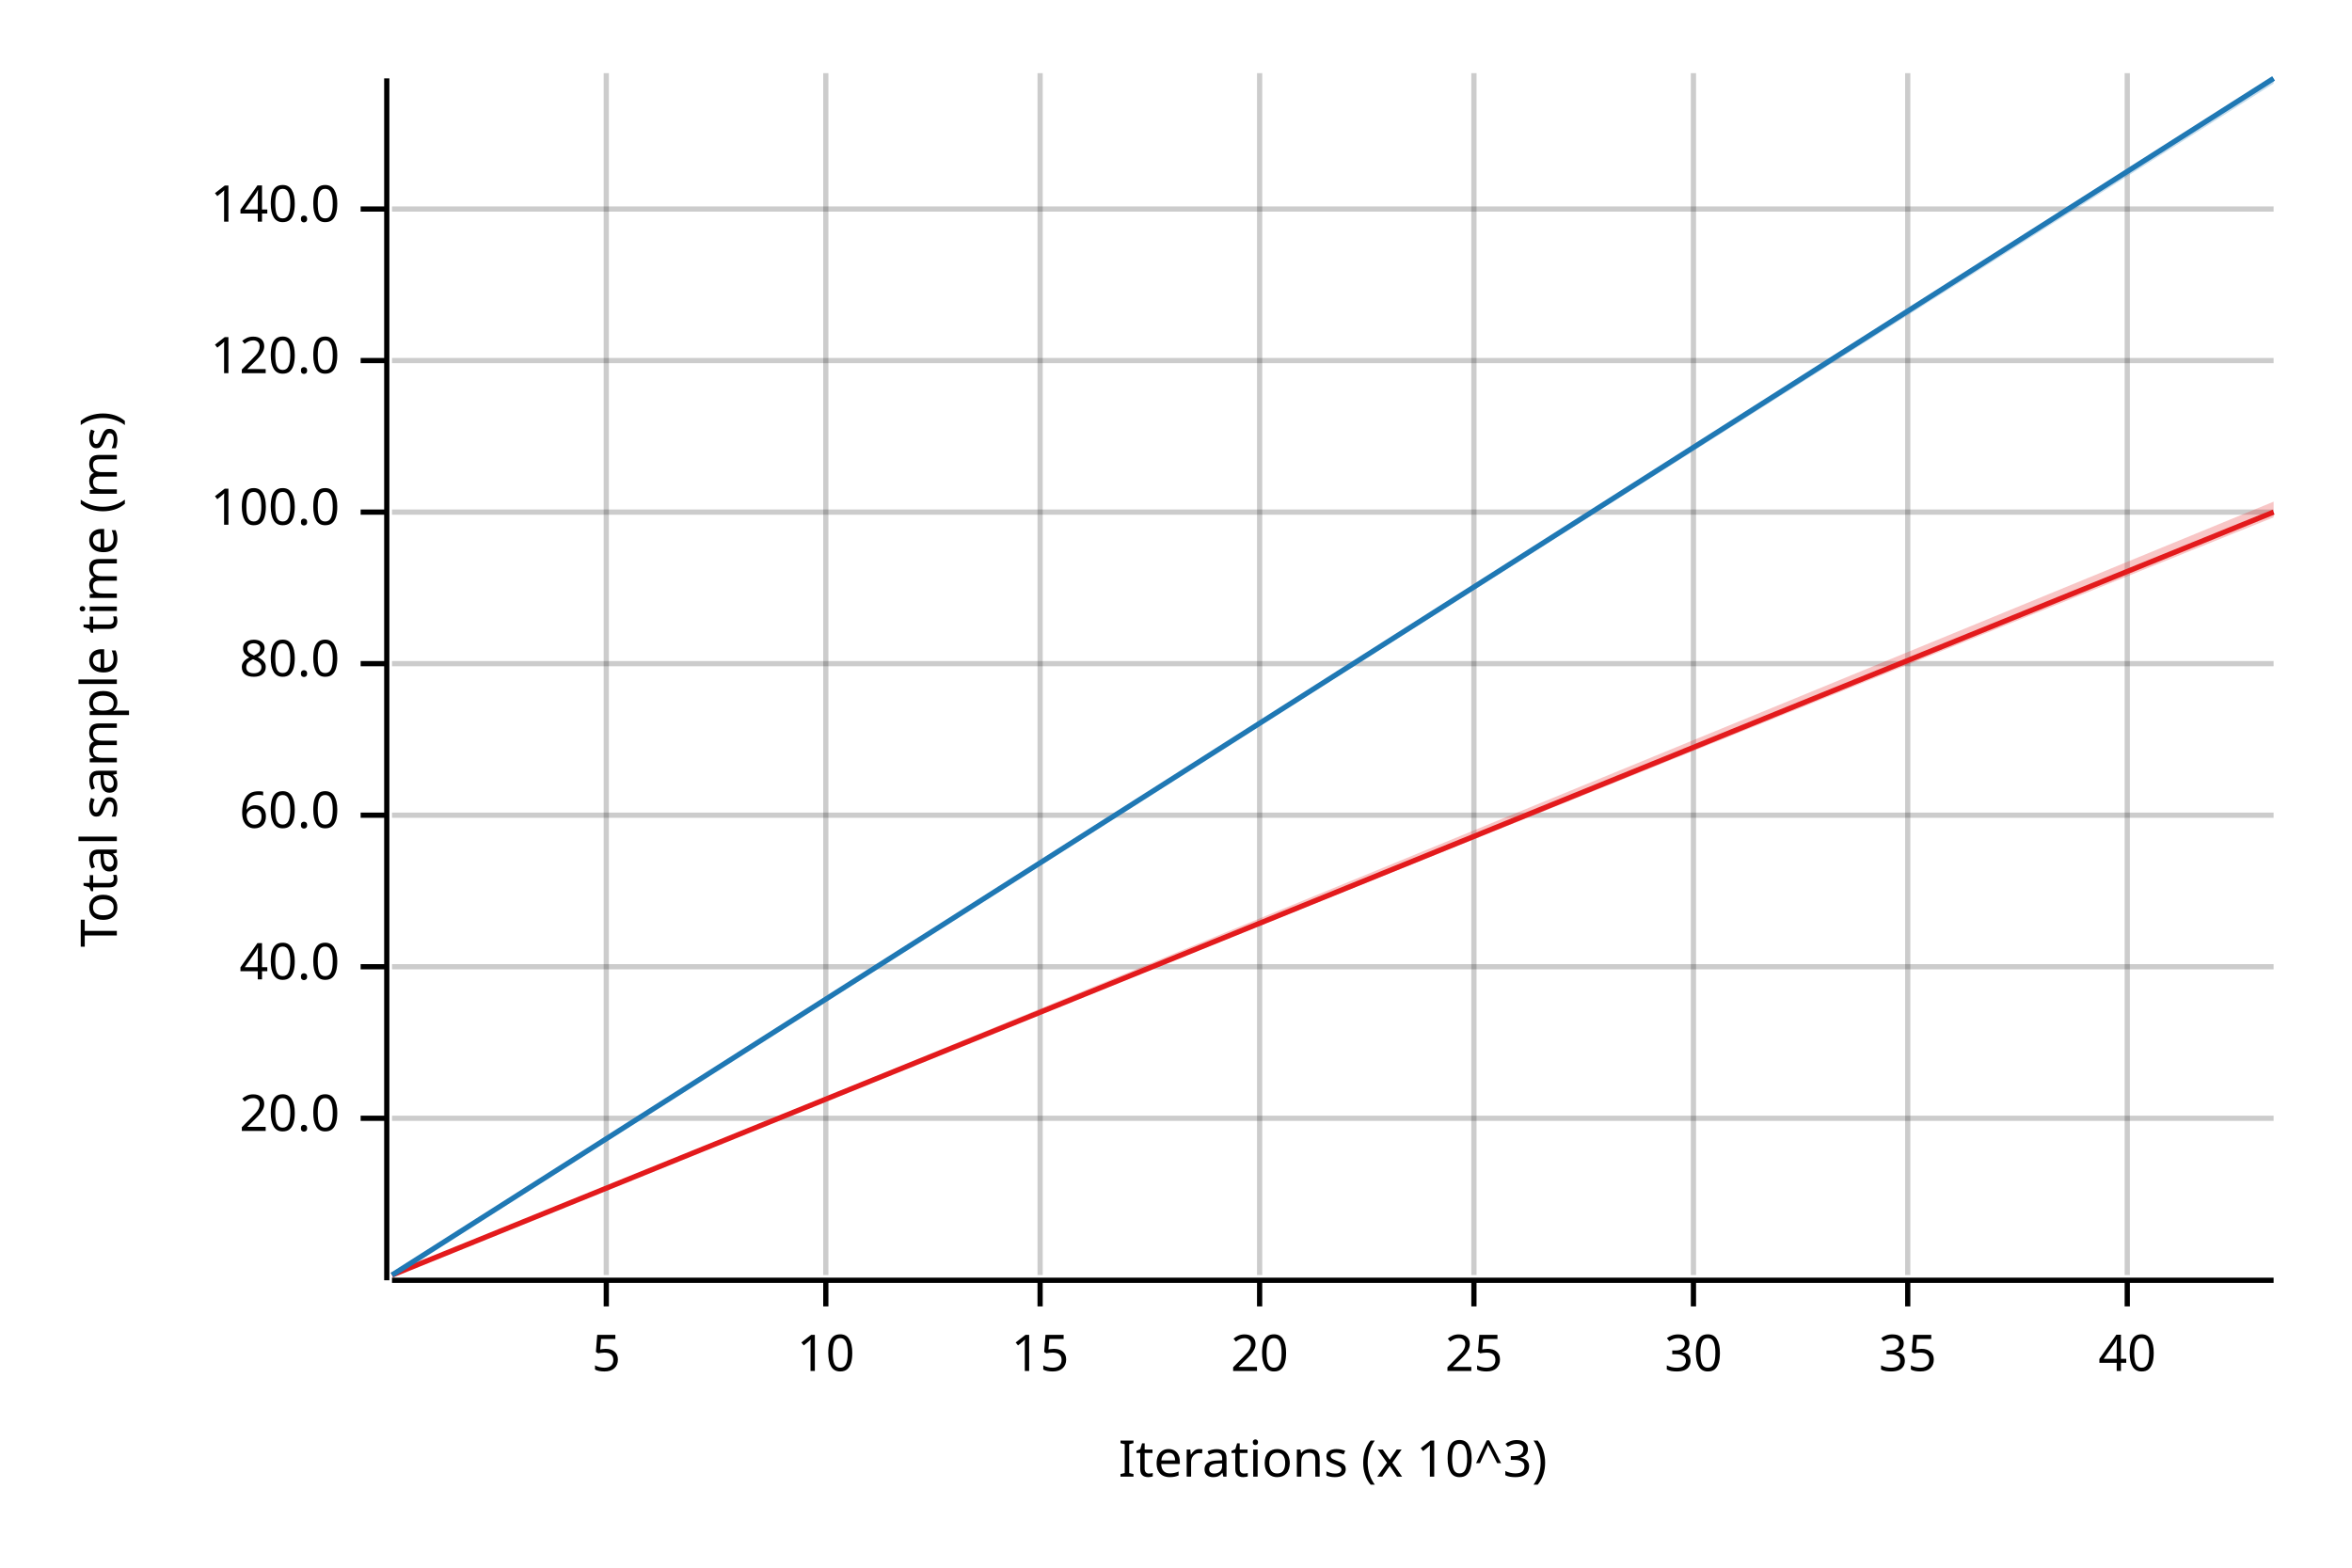
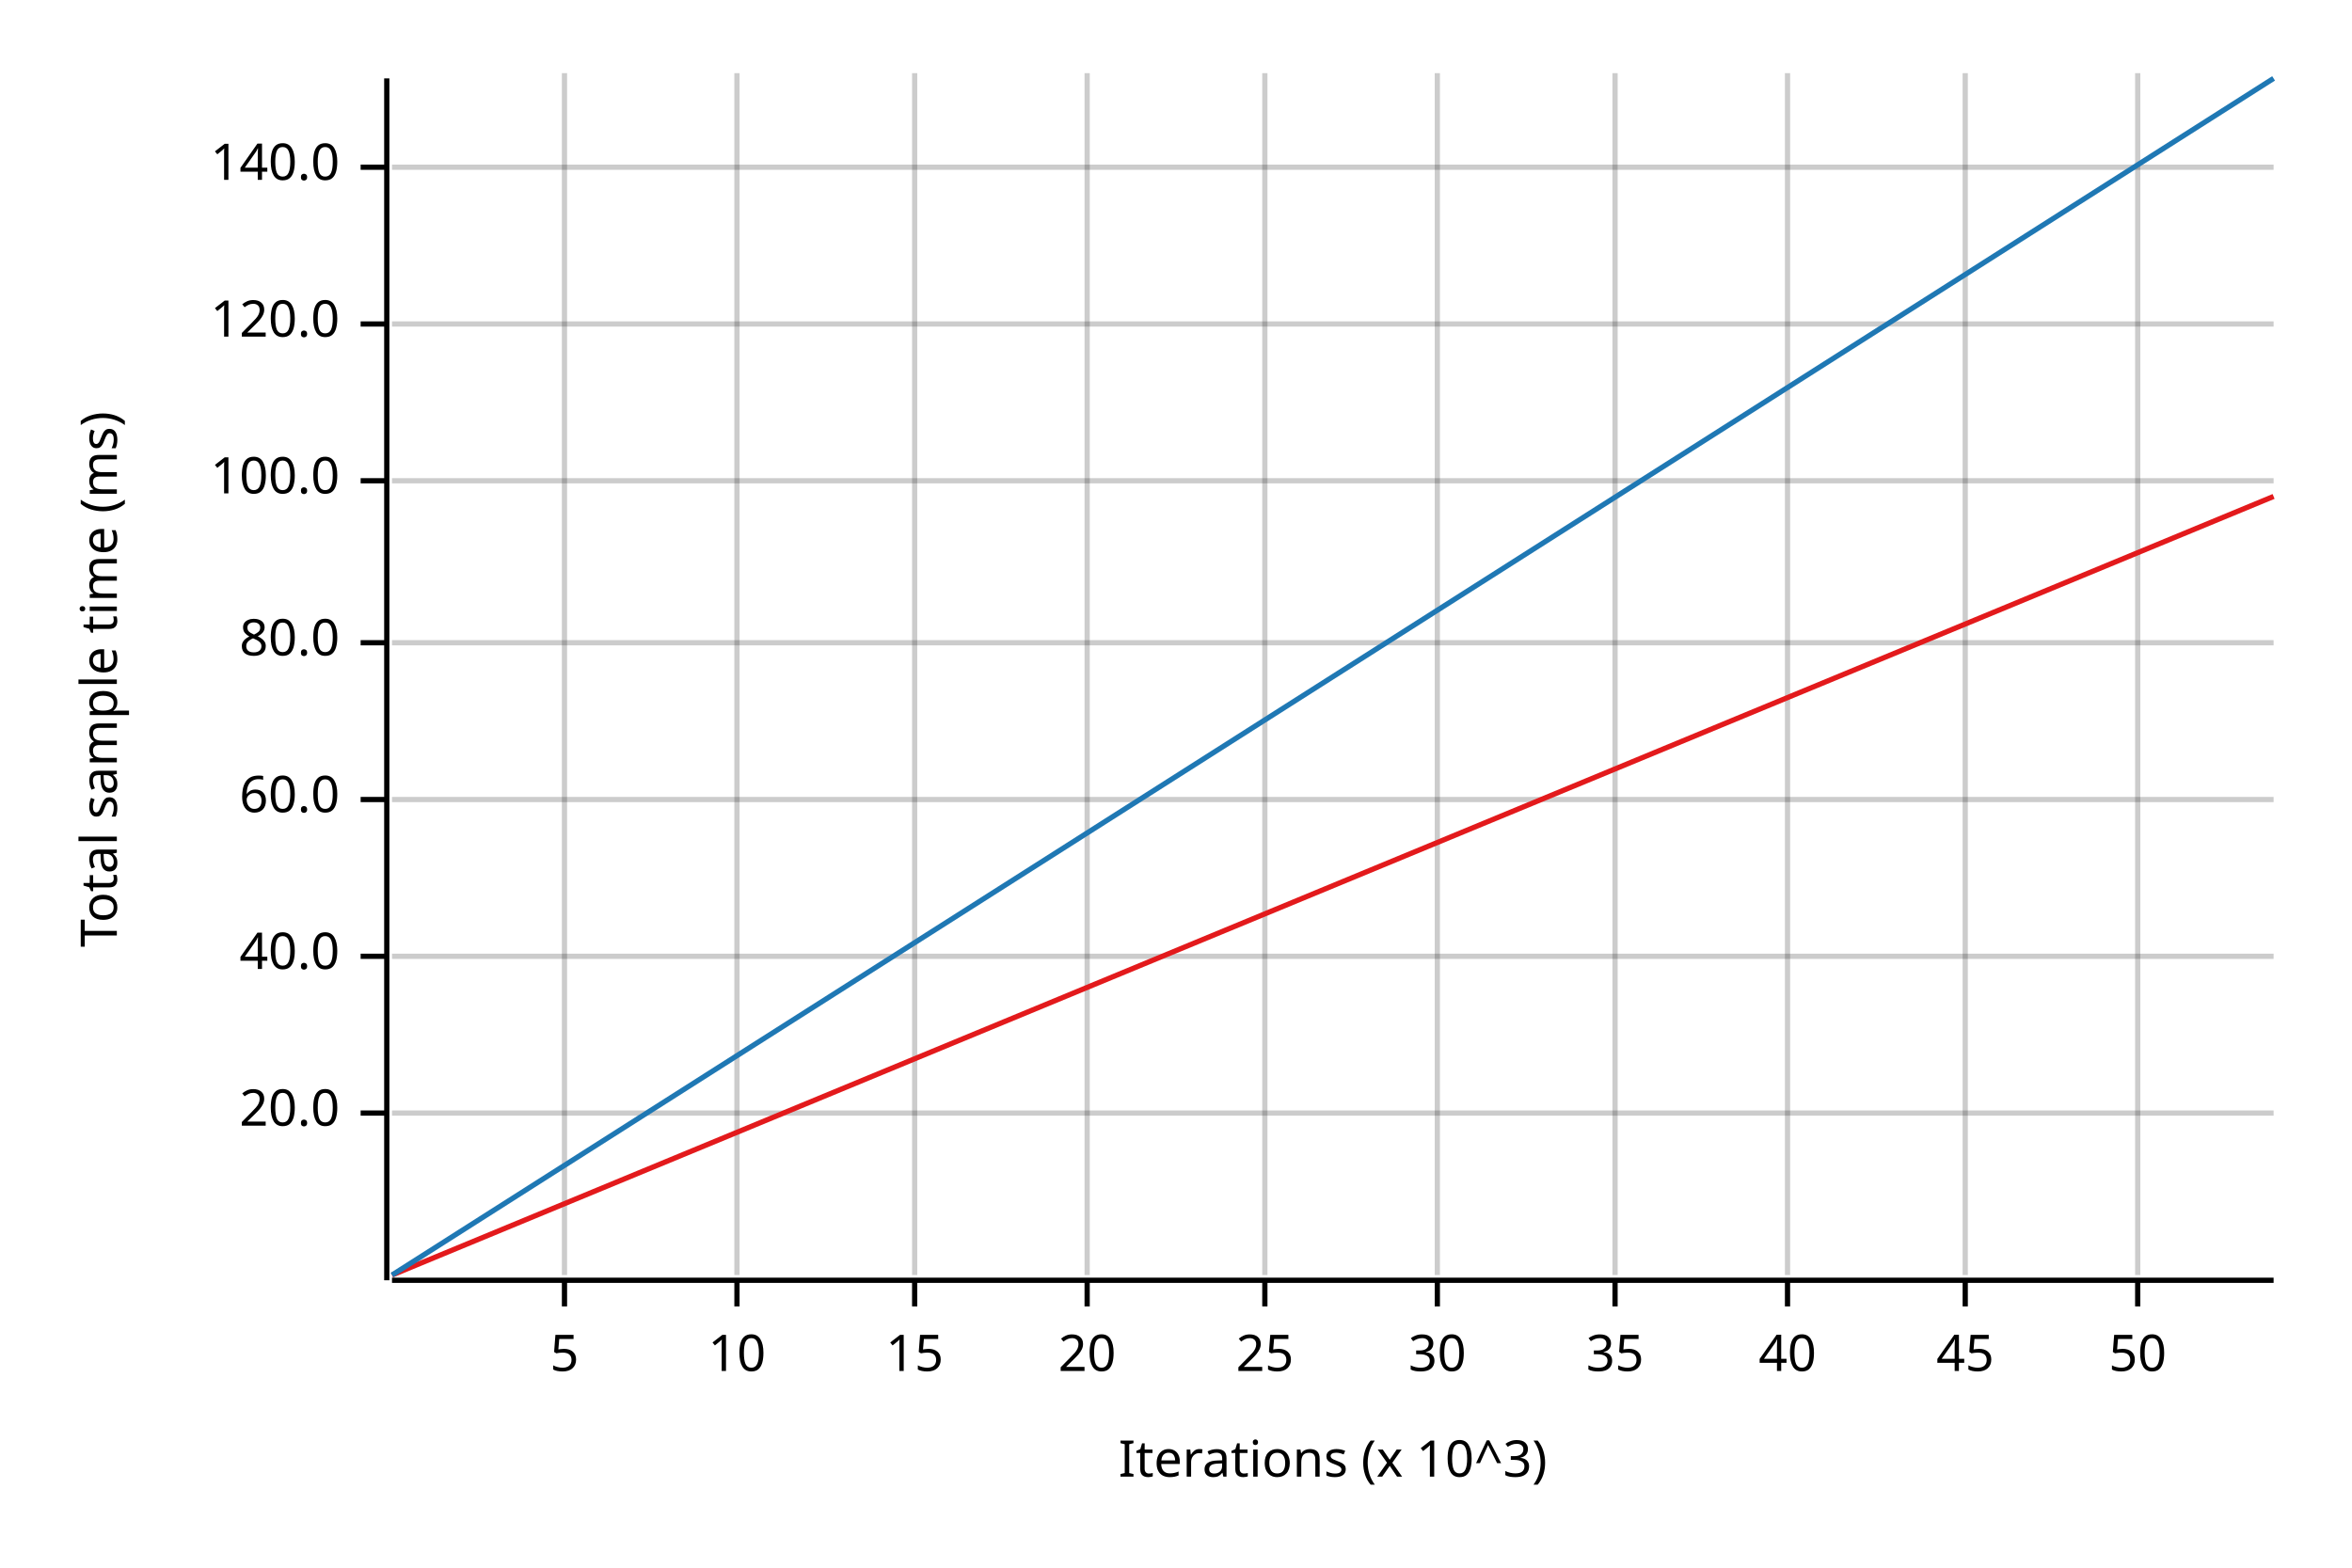
<svg xmlns="http://www.w3.org/2000/svg" width="450" height="300" viewBox="0 0 450 300">
  <text x="15" y="130" dy="0.76em" text-anchor="middle" font-family="sans-serif" font-size="9.677" opacity="1" fill="#000000" transform="rotate(270, 15, 130)">
Total sample time (ms)
</text>
  <text x="255" y="285" dy="-0.5ex" text-anchor="middle" font-family="sans-serif" font-size="9.677" opacity="1" fill="#000000">
Iterations (x 10^3)
</text>
-   <line opacity="0.2" stroke="#000000" stroke-width="1" x1="116" y1="244" x2="116" y2="14" />
-   <line opacity="0.2" stroke="#000000" stroke-width="1" x1="158" y1="244" x2="158" y2="14" />
-   <line opacity="0.2" stroke="#000000" stroke-width="1" x1="199" y1="244" x2="199" y2="14" />
-   <line opacity="0.2" stroke="#000000" stroke-width="1" x1="241" y1="244" x2="241" y2="14" />
-   <line opacity="0.2" stroke="#000000" stroke-width="1" x1="282" y1="244" x2="282" y2="14" />
-   <line opacity="0.2" stroke="#000000" stroke-width="1" x1="324" y1="244" x2="324" y2="14" />
-   <line opacity="0.2" stroke="#000000" stroke-width="1" x1="365" y1="244" x2="365" y2="14" />
-   <line opacity="0.2" stroke="#000000" stroke-width="1" x1="407" y1="244" x2="407" y2="14" />
-   <line opacity="0.2" stroke="#000000" stroke-width="1" x1="75" y1="214" x2="435" y2="214" />
-   <line opacity="0.2" stroke="#000000" stroke-width="1" x1="75" y1="185" x2="435" y2="185" />
-   <line opacity="0.2" stroke="#000000" stroke-width="1" x1="75" y1="156" x2="435" y2="156" />
-   <line opacity="0.2" stroke="#000000" stroke-width="1" x1="75" y1="127" x2="435" y2="127" />
-   <line opacity="0.2" stroke="#000000" stroke-width="1" x1="75" y1="98" x2="435" y2="98" />
-   <line opacity="0.2" stroke="#000000" stroke-width="1" x1="75" y1="69" x2="435" y2="69" />
-   <line opacity="0.2" stroke="#000000" stroke-width="1" x1="75" y1="40" x2="435" y2="40" />
+   <line opacity="0.2" stroke="#000000" stroke-width="1" x1="108" y1="244" x2="108" y2="14" />
+   <line opacity="0.2" stroke="#000000" stroke-width="1" x1="141" y1="244" x2="141" y2="14" />
+   <line opacity="0.2" stroke="#000000" stroke-width="1" x1="175" y1="244" x2="175" y2="14" />
+   <line opacity="0.2" stroke="#000000" stroke-width="1" x1="208" y1="244" x2="208" y2="14" />
+   <line opacity="0.2" stroke="#000000" stroke-width="1" x1="242" y1="244" x2="242" y2="14" />
+   <line opacity="0.2" stroke="#000000" stroke-width="1" x1="275" y1="244" x2="275" y2="14" />
+   <line opacity="0.2" stroke="#000000" stroke-width="1" x1="309" y1="244" x2="309" y2="14" />
+   <line opacity="0.2" stroke="#000000" stroke-width="1" x1="342" y1="244" x2="342" y2="14" />
+   <line opacity="0.2" stroke="#000000" stroke-width="1" x1="376" y1="244" x2="376" y2="14" />
+   <line opacity="0.2" stroke="#000000" stroke-width="1" x1="409" y1="244" x2="409" y2="14" />
+   <line opacity="0.2" stroke="#000000" stroke-width="1" x1="75" y1="213" x2="435" y2="213" />
+   <line opacity="0.2" stroke="#000000" stroke-width="1" x1="75" y1="183" x2="435" y2="183" />
+   <line opacity="0.2" stroke="#000000" stroke-width="1" x1="75" y1="153" x2="435" y2="153" />
+   <line opacity="0.2" stroke="#000000" stroke-width="1" x1="75" y1="123" x2="435" y2="123" />
+   <line opacity="0.2" stroke="#000000" stroke-width="1" x1="75" y1="92" x2="435" y2="92" />
+   <line opacity="0.2" stroke="#000000" stroke-width="1" x1="75" y1="62" x2="435" y2="62" />
+   <line opacity="0.2" stroke="#000000" stroke-width="1" x1="75" y1="32" x2="435" y2="32" />
  <polyline fill="none" opacity="1" stroke="#000000" stroke-width="1" points="74,15 74,245 " />
-   <text x="65" y="214" dy="0.5ex" text-anchor="end" font-family="sans-serif" font-size="9.677" opacity="1" fill="#000000">
+   <text x="65" y="213" dy="0.5ex" text-anchor="end" font-family="sans-serif" font-size="9.677" opacity="1" fill="#000000">
20.0
</text>
-   <polyline fill="none" opacity="1" stroke="#000000" stroke-width="1" points="69,214 74,214 " />
-   <text x="65" y="185" dy="0.5ex" text-anchor="end" font-family="sans-serif" font-size="9.677" opacity="1" fill="#000000">
+   <polyline fill="none" opacity="1" stroke="#000000" stroke-width="1" points="69,213 74,213 " />
+   <text x="65" y="183" dy="0.5ex" text-anchor="end" font-family="sans-serif" font-size="9.677" opacity="1" fill="#000000">
40.0
</text>
-   <polyline fill="none" opacity="1" stroke="#000000" stroke-width="1" points="69,185 74,185 " />
-   <text x="65" y="156" dy="0.5ex" text-anchor="end" font-family="sans-serif" font-size="9.677" opacity="1" fill="#000000">
+   <polyline fill="none" opacity="1" stroke="#000000" stroke-width="1" points="69,183 74,183 " />
+   <text x="65" y="153" dy="0.5ex" text-anchor="end" font-family="sans-serif" font-size="9.677" opacity="1" fill="#000000">
60.0
</text>
-   <polyline fill="none" opacity="1" stroke="#000000" stroke-width="1" points="69,156 74,156 " />
-   <text x="65" y="127" dy="0.5ex" text-anchor="end" font-family="sans-serif" font-size="9.677" opacity="1" fill="#000000">
+   <polyline fill="none" opacity="1" stroke="#000000" stroke-width="1" points="69,153 74,153 " />
+   <text x="65" y="123" dy="0.5ex" text-anchor="end" font-family="sans-serif" font-size="9.677" opacity="1" fill="#000000">
80.0
</text>
-   <polyline fill="none" opacity="1" stroke="#000000" stroke-width="1" points="69,127 74,127 " />
-   <text x="65" y="98" dy="0.5ex" text-anchor="end" font-family="sans-serif" font-size="9.677" opacity="1" fill="#000000">
+   <polyline fill="none" opacity="1" stroke="#000000" stroke-width="1" points="69,123 74,123 " />
+   <text x="65" y="92" dy="0.5ex" text-anchor="end" font-family="sans-serif" font-size="9.677" opacity="1" fill="#000000">
100.0
</text>
-   <polyline fill="none" opacity="1" stroke="#000000" stroke-width="1" points="69,98 74,98 " />
-   <text x="65" y="69" dy="0.5ex" text-anchor="end" font-family="sans-serif" font-size="9.677" opacity="1" fill="#000000">
+   <polyline fill="none" opacity="1" stroke="#000000" stroke-width="1" points="69,92 74,92 " />
+   <text x="65" y="62" dy="0.5ex" text-anchor="end" font-family="sans-serif" font-size="9.677" opacity="1" fill="#000000">
120.0
</text>
-   <polyline fill="none" opacity="1" stroke="#000000" stroke-width="1" points="69,69 74,69 " />
-   <text x="65" y="40" dy="0.5ex" text-anchor="end" font-family="sans-serif" font-size="9.677" opacity="1" fill="#000000">
+   <polyline fill="none" opacity="1" stroke="#000000" stroke-width="1" points="69,62 74,62 " />
+   <text x="65" y="32" dy="0.5ex" text-anchor="end" font-family="sans-serif" font-size="9.677" opacity="1" fill="#000000">
140.0
</text>
-   <polyline fill="none" opacity="1" stroke="#000000" stroke-width="1" points="69,40 74,40 " />
+   <polyline fill="none" opacity="1" stroke="#000000" stroke-width="1" points="69,32 74,32 " />
  <polyline fill="none" opacity="1" stroke="#000000" stroke-width="1" points="75,245 435,245 " />
-   <text x="116" y="255" dy="0.76em" text-anchor="middle" font-family="sans-serif" font-size="9.677" opacity="1" fill="#000000">
+   <text x="108" y="255" dy="0.76em" text-anchor="middle" font-family="sans-serif" font-size="9.677" opacity="1" fill="#000000">
5
</text>
-   <polyline fill="none" opacity="1" stroke="#000000" stroke-width="1" points="116,245 116,250 " />
-   <text x="158" y="255" dy="0.76em" text-anchor="middle" font-family="sans-serif" font-size="9.677" opacity="1" fill="#000000">
+   <polyline fill="none" opacity="1" stroke="#000000" stroke-width="1" points="108,245 108,250 " />
+   <text x="141" y="255" dy="0.76em" text-anchor="middle" font-family="sans-serif" font-size="9.677" opacity="1" fill="#000000">
10
</text>
-   <polyline fill="none" opacity="1" stroke="#000000" stroke-width="1" points="158,245 158,250 " />
-   <text x="199" y="255" dy="0.76em" text-anchor="middle" font-family="sans-serif" font-size="9.677" opacity="1" fill="#000000">
+   <polyline fill="none" opacity="1" stroke="#000000" stroke-width="1" points="141,245 141,250 " />
+   <text x="175" y="255" dy="0.76em" text-anchor="middle" font-family="sans-serif" font-size="9.677" opacity="1" fill="#000000">
15
</text>
-   <polyline fill="none" opacity="1" stroke="#000000" stroke-width="1" points="199,245 199,250 " />
-   <text x="241" y="255" dy="0.76em" text-anchor="middle" font-family="sans-serif" font-size="9.677" opacity="1" fill="#000000">
+   <polyline fill="none" opacity="1" stroke="#000000" stroke-width="1" points="175,245 175,250 " />
+   <text x="208" y="255" dy="0.76em" text-anchor="middle" font-family="sans-serif" font-size="9.677" opacity="1" fill="#000000">
20
</text>
-   <polyline fill="none" opacity="1" stroke="#000000" stroke-width="1" points="241,245 241,250 " />
-   <text x="282" y="255" dy="0.76em" text-anchor="middle" font-family="sans-serif" font-size="9.677" opacity="1" fill="#000000">
+   <polyline fill="none" opacity="1" stroke="#000000" stroke-width="1" points="208,245 208,250 " />
+   <text x="242" y="255" dy="0.76em" text-anchor="middle" font-family="sans-serif" font-size="9.677" opacity="1" fill="#000000">
25
</text>
-   <polyline fill="none" opacity="1" stroke="#000000" stroke-width="1" points="282,245 282,250 " />
-   <text x="324" y="255" dy="0.76em" text-anchor="middle" font-family="sans-serif" font-size="9.677" opacity="1" fill="#000000">
+   <polyline fill="none" opacity="1" stroke="#000000" stroke-width="1" points="242,245 242,250 " />
+   <text x="275" y="255" dy="0.76em" text-anchor="middle" font-family="sans-serif" font-size="9.677" opacity="1" fill="#000000">
30
</text>
-   <polyline fill="none" opacity="1" stroke="#000000" stroke-width="1" points="324,245 324,250 " />
-   <text x="365" y="255" dy="0.76em" text-anchor="middle" font-family="sans-serif" font-size="9.677" opacity="1" fill="#000000">
+   <polyline fill="none" opacity="1" stroke="#000000" stroke-width="1" points="275,245 275,250 " />
+   <text x="309" y="255" dy="0.76em" text-anchor="middle" font-family="sans-serif" font-size="9.677" opacity="1" fill="#000000">
35
</text>
-   <polyline fill="none" opacity="1" stroke="#000000" stroke-width="1" points="365,245 365,250 " />
-   <text x="407" y="255" dy="0.76em" text-anchor="middle" font-family="sans-serif" font-size="9.677" opacity="1" fill="#000000">
+   <polyline fill="none" opacity="1" stroke="#000000" stroke-width="1" points="309,245 309,250 " />
+   <text x="342" y="255" dy="0.76em" text-anchor="middle" font-family="sans-serif" font-size="9.677" opacity="1" fill="#000000">
40
</text>
-   <polyline fill="none" opacity="1" stroke="#000000" stroke-width="1" points="407,245 407,250 " />
-   <polyline fill="none" opacity="1" stroke="#E31A1C" stroke-width="1" points="75,244 435,98 " />
-   <polygon opacity="0.25" fill="#E31A1C" points="75,244 435,99 435,96 " />
+   <polyline fill="none" opacity="1" stroke="#000000" stroke-width="1" points="342,245 342,250 " />
+   <text x="376" y="255" dy="0.76em" text-anchor="middle" font-family="sans-serif" font-size="9.677" opacity="1" fill="#000000">
+ 45
+ </text>
+   <polyline fill="none" opacity="1" stroke="#000000" stroke-width="1" points="376,245 376,250 " />
+   <text x="409" y="255" dy="0.76em" text-anchor="middle" font-family="sans-serif" font-size="9.677" opacity="1" fill="#000000">
+ 50
+ </text>
+   <polyline fill="none" opacity="1" stroke="#000000" stroke-width="1" points="409,245 409,250 " />
+   <polyline fill="none" opacity="1" stroke="#E31A1C" stroke-width="1" points="75,244 435,95 " />
+   <polygon opacity="0.25" fill="#E31A1C" points="75,244 435,95 435,95 " />
  <polyline fill="none" opacity="1" stroke="#1F78B4" stroke-width="1" points="75,244 435,15 " />
-   <polygon opacity="0.25" fill="#1F78B4" points="75,244 435,16 435,15 " />
+   <polygon opacity="0.25" fill="#1F78B4" points="75,244 435,15 435,15 " />
</svg>
